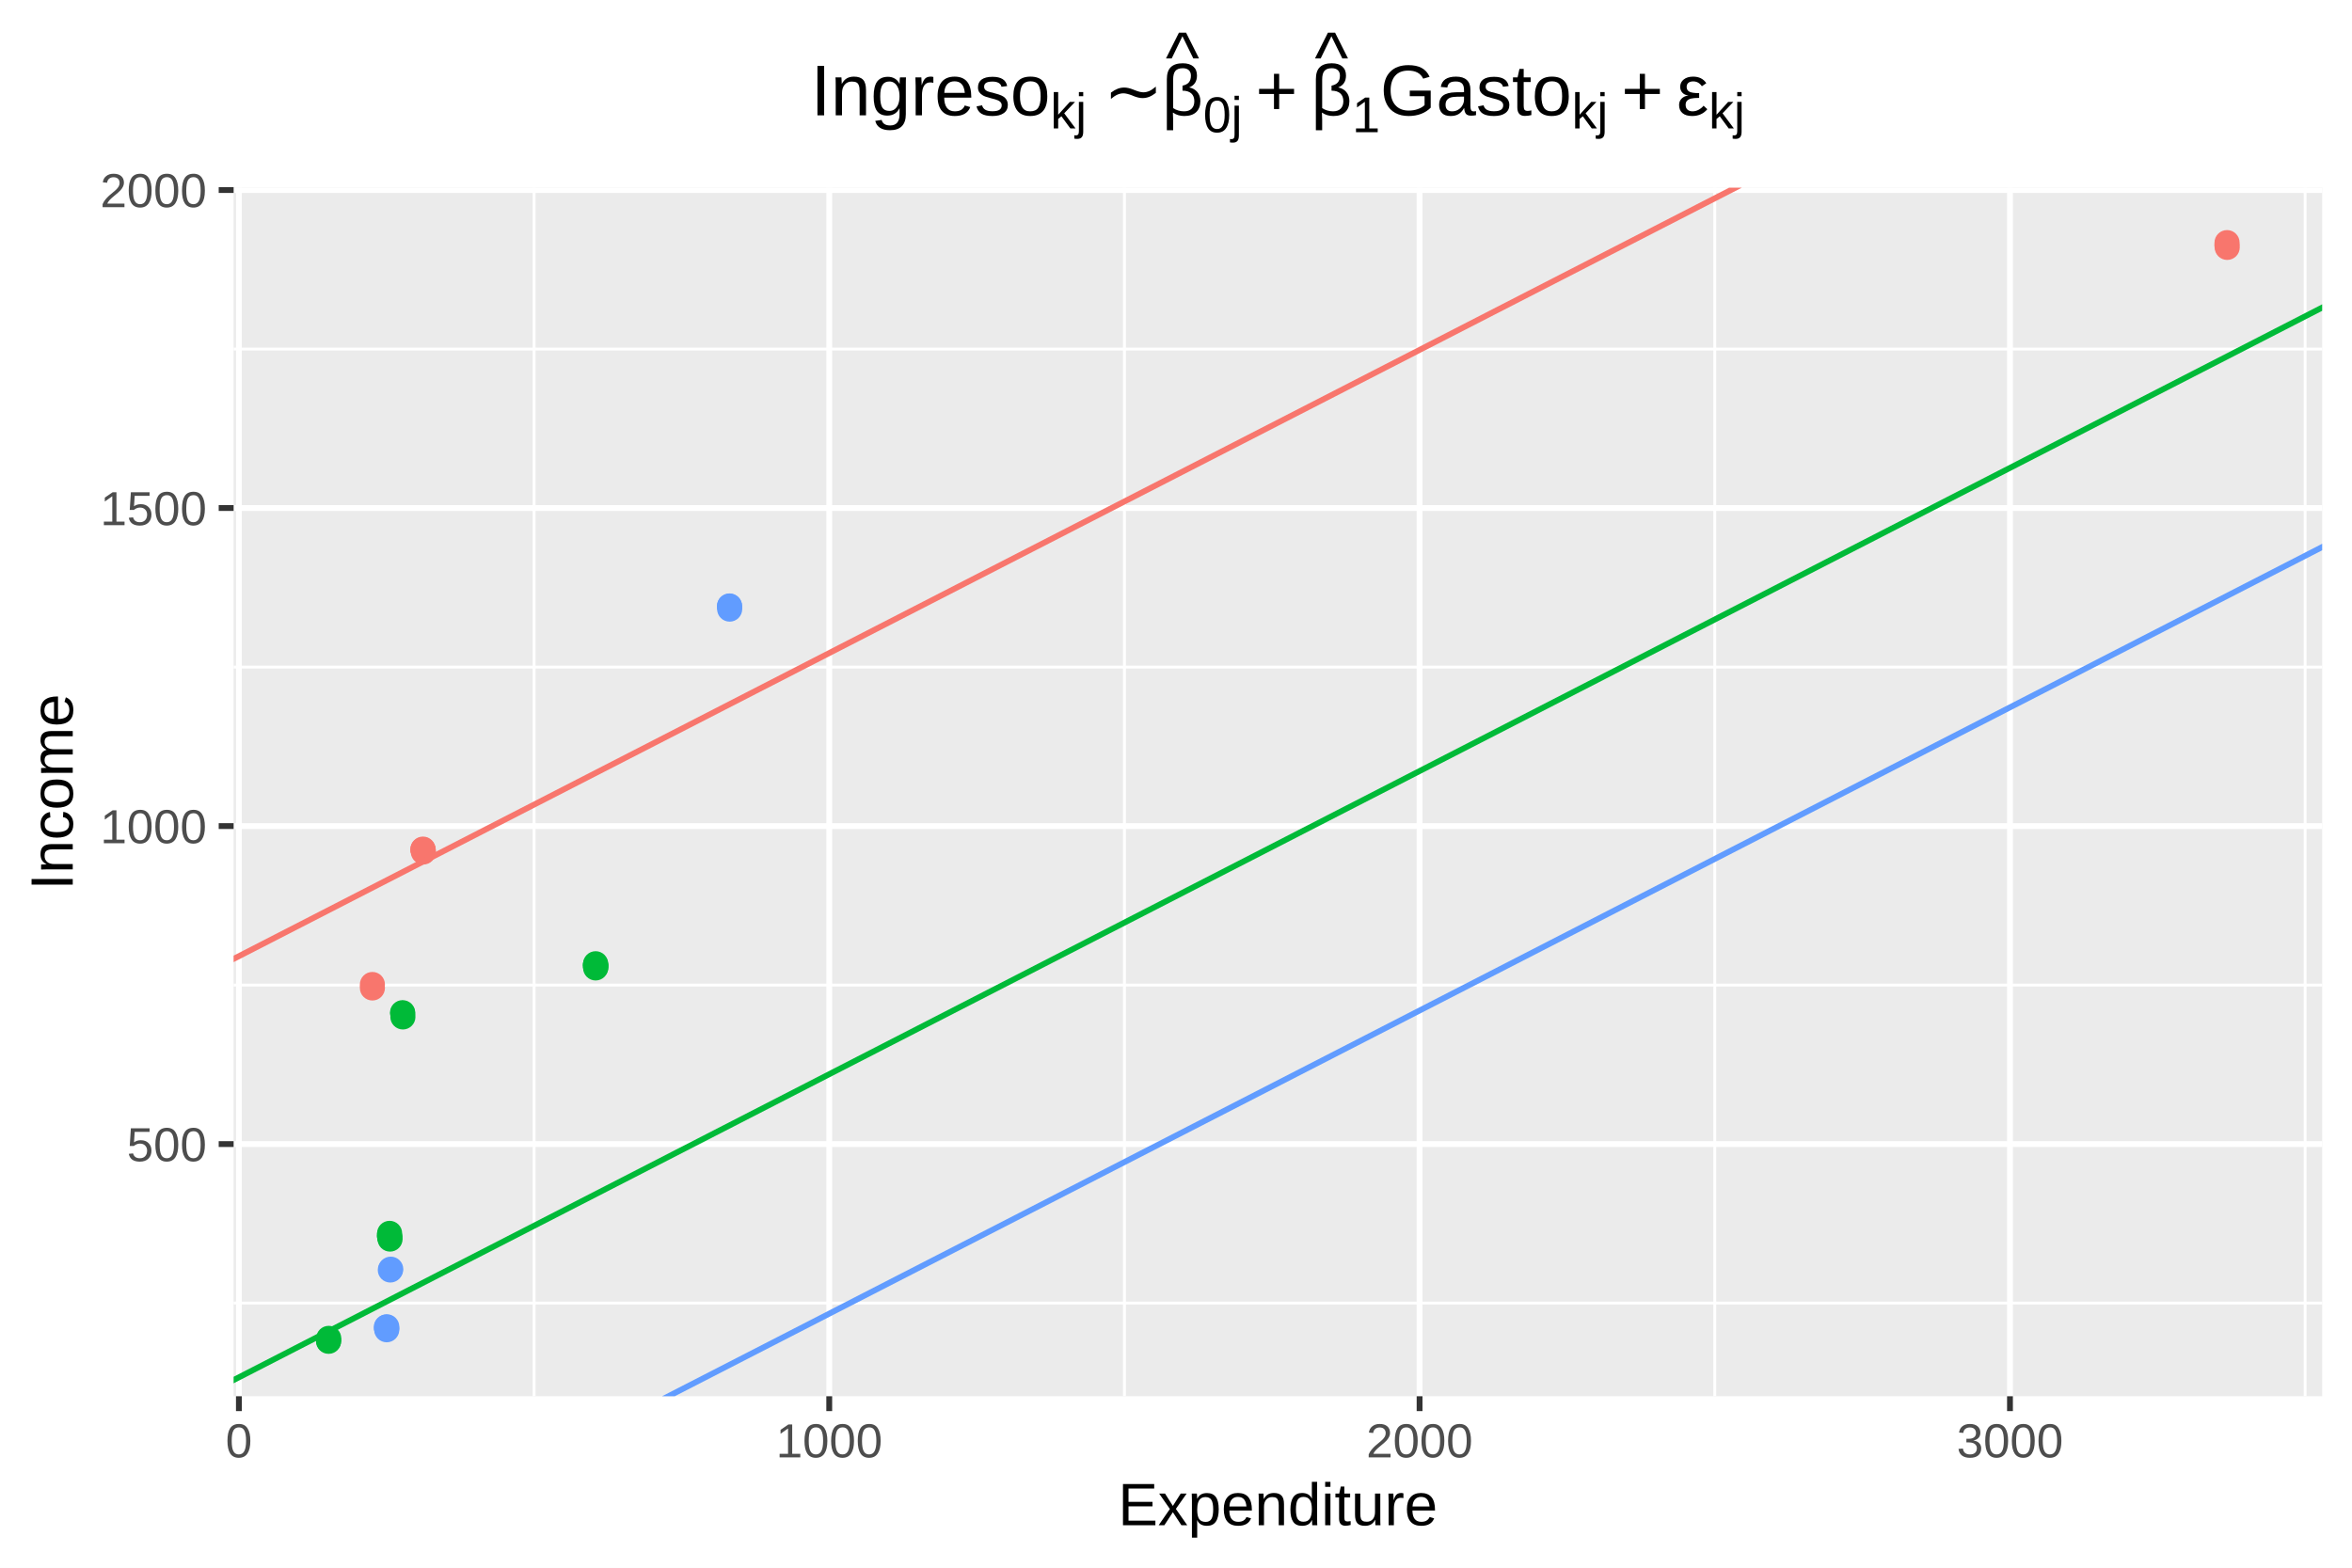
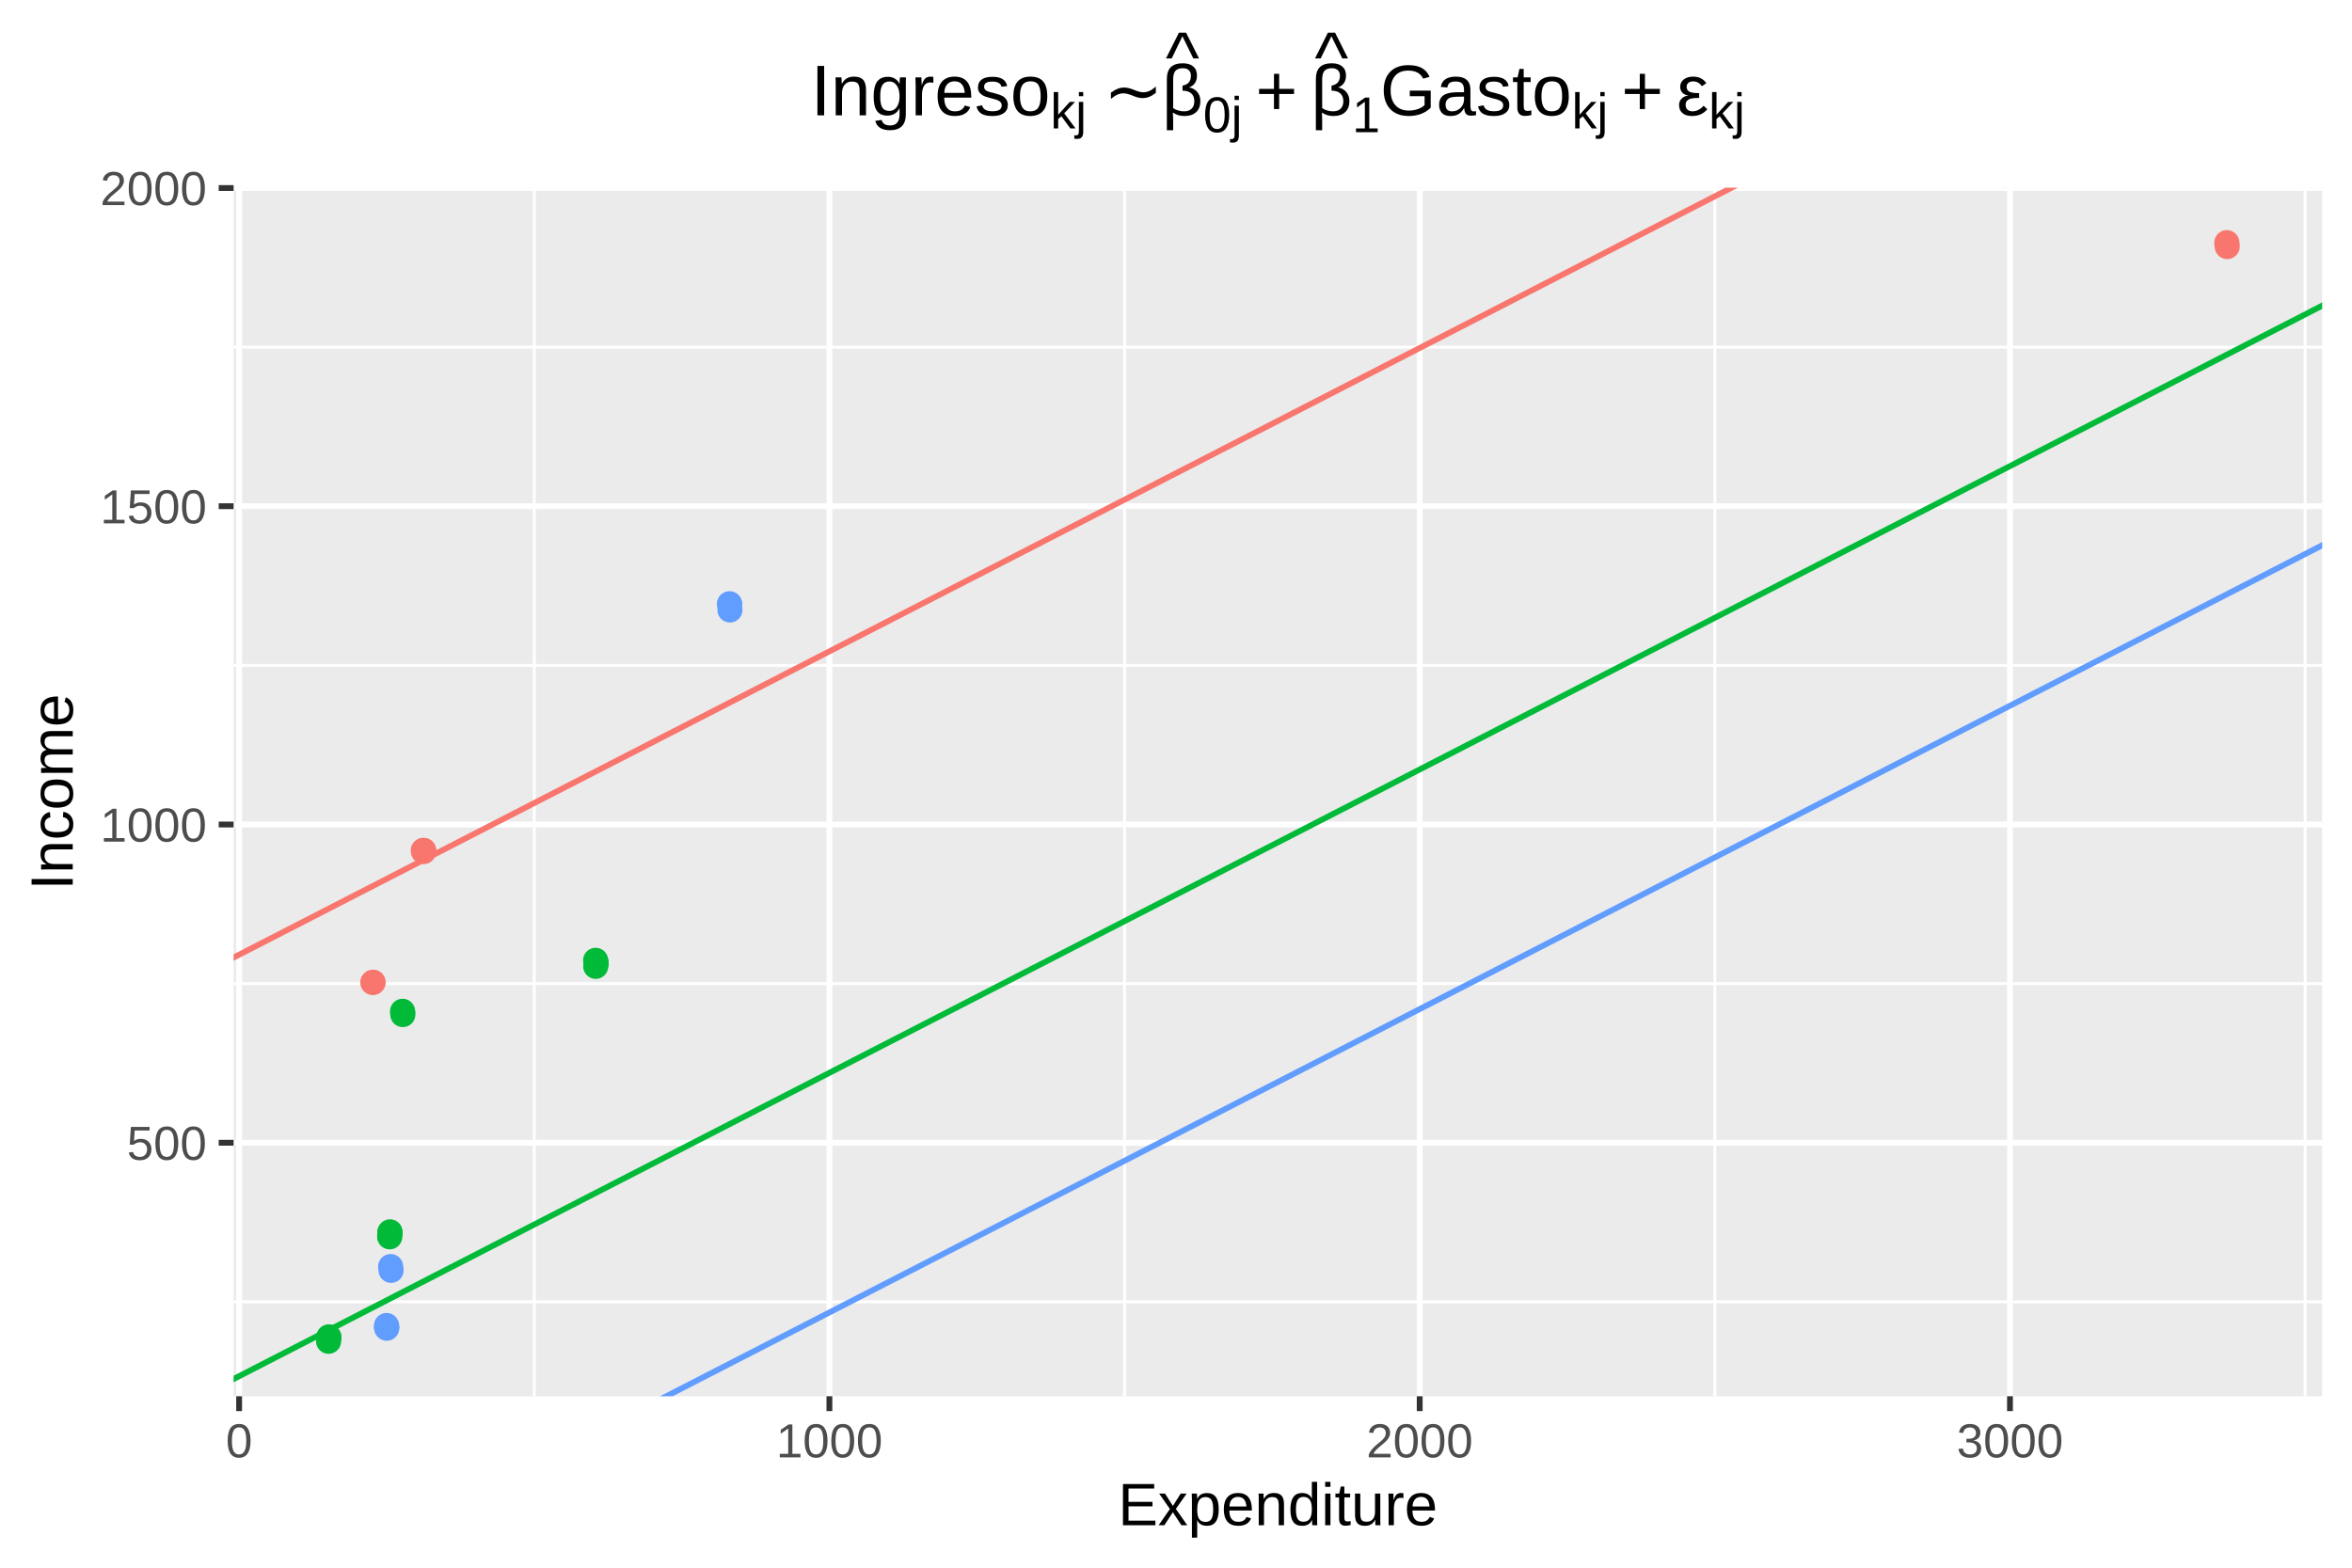
<svg xmlns="http://www.w3.org/2000/svg" width="432.00pt" height="288.00pt" viewBox="0 0 432.00 288.00">
  <g class="svglite">
    <defs>
      <style type="text/css">
    .svglite line, .svglite polyline, .svglite polygon, .svglite path, .svglite rect, .svglite circle {
      fill: none;
      stroke: #000000;
      stroke-linecap: round;
      stroke-linejoin: round;
      stroke-miterlimit: 10.00;
    }
    .svglite text {
      white-space: pre;
    }
    .svglite g.glyphgroup path {
      fill: inherit;
      stroke: none;
    }
  </style>
    </defs>
    <rect width="100%" height="100%" style="stroke: none; fill: #FFFFFF;" />
    <defs>
      <clipPath id="cpMC4wMHw0MzIuMDB8MC4wMHwyODguMDA=">
        <rect x="0.00" y="0.00" width="432.00" height="288.00" />
      </clipPath>
    </defs>
    <g clip-path="url(#cpMC4wMHw0MzIuMDB8MC4wMHwyODguMDA=)">
      <rect x="0" y="0.00" width="432.00" height="288.00" style="stroke-width: 1.07; stroke: #FFFFFF; fill: #FFFFFF;" />
    </g>
    <defs>
      <clipPath id="cpNDIuOTF8NDI2LjUyfDM0LjQ4fDI1Ni41MA==">
        <rect x="42.91" y="34.48" width="383.61" height="222.02" />
      </clipPath>
    </defs>
    <g clip-path="url(#cpNDIuOTF8NDI2LjUyfDM0LjQ4fDI1Ni41MA==)">
      <rect x="42.91" y="34.48" width="383.61" height="222.02" style="stroke-width: 1.07; stroke: none; fill: #EBEBEB;" />
-       <polyline points="42.91,239.39 426.52,239.39 " style="stroke-width: 0.53; stroke: #FFFFFF; stroke-linecap: butt;" />
-       <polyline points="42.91,180.97 426.52,180.97 " style="stroke-width: 0.53; stroke: #FFFFFF; stroke-linecap: butt;" />
-       <polyline points="42.91,122.55 426.52,122.55 " style="stroke-width: 0.53; stroke: #FFFFFF; stroke-linecap: butt;" />
-       <polyline points="42.91,64.12 426.52,64.12 " style="stroke-width: 0.53; stroke: #FFFFFF; stroke-linecap: butt;" />
-       <polyline points="98.10,256.50 98.10,34.48 " style="stroke-width: 0.53; stroke: #FFFFFF; stroke-linecap: butt;" />
-       <polyline points="206.53,256.50 206.53,34.48 " style="stroke-width: 0.53; stroke: #FFFFFF; stroke-linecap: butt;" />
-       <polyline points="314.96,256.50 314.96,34.48 " style="stroke-width: 0.53; stroke: #FFFFFF; stroke-linecap: butt;" />
+       <polyline points="42.91,239.16 426.52,239.16 " style="stroke-width: 0.53; stroke: #FFFFFF; stroke-linecap: butt;" />
+       <polyline points="42.91,180.70 426.52,180.70 " style="stroke-width: 0.53; stroke: #FFFFFF; stroke-linecap: butt;" />
+       <polyline points="42.91,122.24 426.52,122.24 " style="stroke-width: 0.53; stroke: #FFFFFF; stroke-linecap: butt;" />
+       <polyline points="42.91,63.77 426.52,63.77 " style="stroke-width: 0.53; stroke: #FFFFFF; stroke-linecap: butt;" />
+       <polyline points="98.13,256.50 98.13,34.48 " style="stroke-width: 0.53; stroke: #FFFFFF; stroke-linecap: butt;" />
+       <polyline points="206.55,256.50 206.55,34.48 " style="stroke-width: 0.53; stroke: #FFFFFF; stroke-linecap: butt;" />
+       <polyline points="314.97,256.50 314.97,34.48 " style="stroke-width: 0.53; stroke: #FFFFFF; stroke-linecap: butt;" />
      <polyline points="423.39,256.50 423.39,34.48 " style="stroke-width: 0.53; stroke: #FFFFFF; stroke-linecap: butt;" />
-       <polyline points="42.91,210.18 426.52,210.18 " style="stroke-width: 1.07; stroke: #FFFFFF; stroke-linecap: butt;" />
-       <polyline points="42.91,151.76 426.52,151.76 " style="stroke-width: 1.07; stroke: #FFFFFF; stroke-linecap: butt;" />
-       <polyline points="42.91,93.33 426.52,93.33 " style="stroke-width: 1.07; stroke: #FFFFFF; stroke-linecap: butt;" />
-       <polyline points="42.91,34.91 426.52,34.91 " style="stroke-width: 1.07; stroke: #FFFFFF; stroke-linecap: butt;" />
-       <polyline points="43.88,256.50 43.88,34.48 " style="stroke-width: 1.07; stroke: #FFFFFF; stroke-linecap: butt;" />
-       <polyline points="152.31,256.50 152.31,34.48 " style="stroke-width: 1.07; stroke: #FFFFFF; stroke-linecap: butt;" />
-       <polyline points="260.74,256.50 260.74,34.48 " style="stroke-width: 1.07; stroke: #FFFFFF; stroke-linecap: butt;" />
+       <polyline points="42.91,209.93 426.52,209.93 " style="stroke-width: 1.07; stroke: #FFFFFF; stroke-linecap: butt;" />
+       <polyline points="42.91,151.47 426.52,151.47 " style="stroke-width: 1.07; stroke: #FFFFFF; stroke-linecap: butt;" />
+       <polyline points="42.91,93.00 426.52,93.00 " style="stroke-width: 1.07; stroke: #FFFFFF; stroke-linecap: butt;" />
+       <polyline points="42.91,34.54 426.52,34.54 " style="stroke-width: 1.07; stroke: #FFFFFF; stroke-linecap: butt;" />
+       <polyline points="43.92,256.50 43.92,34.48 " style="stroke-width: 1.07; stroke: #FFFFFF; stroke-linecap: butt;" />
+       <polyline points="152.34,256.50 152.34,34.48 " style="stroke-width: 1.07; stroke: #FFFFFF; stroke-linecap: butt;" />
+       <polyline points="260.76,256.50 260.76,34.48 " style="stroke-width: 1.07; stroke: #FFFFFF; stroke-linecap: butt;" />
      <polyline points="369.18,256.50 369.18,34.48 " style="stroke-width: 1.07; stroke: #FFFFFF; stroke-linecap: butt;" />
-       <circle cx="409.02" cy="45.00" r="1.95" style="stroke-width: 0.71; stroke: #F8766D; fill: #F8766D;" />
-       <circle cx="409.05" cy="44.57" r="1.95" style="stroke-width: 0.71; stroke: #F8766D; fill: #F8766D;" />
-       <circle cx="409.08" cy="45.45" r="1.95" style="stroke-width: 0.71; stroke: #F8766D; fill: #F8766D;" />
-       <circle cx="77.69" cy="155.99" r="1.95" style="stroke-width: 0.71; stroke: #F8766D; fill: #F8766D;" />
-       <circle cx="77.76" cy="156.52" r="1.95" style="stroke-width: 0.71; stroke: #F8766D; fill: #F8766D;" />
-       <circle cx="77.67" cy="156.08" r="1.95" style="stroke-width: 0.71; stroke: #F8766D; fill: #F8766D;" />
-       <circle cx="77.75" cy="156.20" r="1.95" style="stroke-width: 0.71; stroke: #F8766D; fill: #F8766D;" />
-       <circle cx="68.40" cy="181.50" r="1.95" style="stroke-width: 0.71; stroke: #F8766D; fill: #F8766D;" />
-       <circle cx="68.40" cy="180.86" r="1.95" style="stroke-width: 0.71; stroke: #F8766D; fill: #F8766D;" />
-       <circle cx="134.01" cy="111.37" r="1.95" style="stroke-width: 0.71; stroke: #619CFF; fill: #619CFF;" />
-       <circle cx="134.02" cy="111.90" r="1.95" style="stroke-width: 0.71; stroke: #619CFF; fill: #619CFF;" />
-       <circle cx="133.99" cy="111.32" r="1.95" style="stroke-width: 0.71; stroke: #619CFF; fill: #619CFF;" />
-       <circle cx="71.69" cy="233.31" r="1.95" style="stroke-width: 0.71; stroke: #619CFF; fill: #619CFF;" />
-       <circle cx="71.77" cy="233.16" r="1.95" style="stroke-width: 0.71; stroke: #619CFF; fill: #619CFF;" />
-       <circle cx="70.95" cy="243.82" r="1.95" style="stroke-width: 0.71; stroke: #619CFF; fill: #619CFF;" />
-       <circle cx="71.03" cy="244.08" r="1.95" style="stroke-width: 0.71; stroke: #619CFF; fill: #619CFF;" />
-       <circle cx="71.03" cy="244.29" r="1.95" style="stroke-width: 0.71; stroke: #619CFF; fill: #619CFF;" />
-       <circle cx="71.04" cy="243.74" r="1.95" style="stroke-width: 0.71; stroke: #619CFF; fill: #619CFF;" />
-       <circle cx="60.38" cy="245.87" r="1.95" style="stroke-width: 0.71; stroke: #00BA38; fill: #00BA38;" />
-       <circle cx="60.36" cy="246.31" r="1.95" style="stroke-width: 0.71; stroke: #00BA38; fill: #00BA38;" />
+       <circle cx="409.01" cy="44.57" r="1.95" style="stroke-width: 0.71; stroke: #F8766D; fill: #F8766D;" />
+       <circle cx="409.08" cy="45.30" r="1.95" style="stroke-width: 0.71; stroke: #F8766D; fill: #F8766D;" />
+       <circle cx="409.02" cy="44.78" r="1.95" style="stroke-width: 0.71; stroke: #F8766D; fill: #F8766D;" />
+       <circle cx="77.82" cy="156.22" r="1.95" style="stroke-width: 0.71; stroke: #F8766D; fill: #F8766D;" />
+       <circle cx="77.76" cy="156.27" r="1.95" style="stroke-width: 0.71; stroke: #F8766D; fill: #F8766D;" />
+       <circle cx="77.80" cy="156.45" r="1.95" style="stroke-width: 0.71; stroke: #F8766D; fill: #F8766D;" />
+       <circle cx="77.77" cy="156.23" r="1.95" style="stroke-width: 0.71; stroke: #F8766D; fill: #F8766D;" />
+       <circle cx="68.53" cy="180.44" r="1.95" style="stroke-width: 0.71; stroke: #F8766D; fill: #F8766D;" />
+       <circle cx="68.48" cy="180.50" r="1.95" style="stroke-width: 0.71; stroke: #F8766D; fill: #F8766D;" />
+       <circle cx="134.07" cy="112.06" r="1.95" style="stroke-width: 0.71; stroke: #619CFF; fill: #619CFF;" />
+       <circle cx="134.01" cy="110.97" r="1.95" style="stroke-width: 0.71; stroke: #619CFF; fill: #619CFF;" />
+       <circle cx="134.00" cy="110.92" r="1.95" style="stroke-width: 0.71; stroke: #619CFF; fill: #619CFF;" />
+       <circle cx="71.75" cy="232.68" r="1.95" style="stroke-width: 0.71; stroke: #619CFF; fill: #619CFF;" />
+       <circle cx="71.83" cy="233.38" r="1.95" style="stroke-width: 0.71; stroke: #619CFF; fill: #619CFF;" />
+       <circle cx="70.99" cy="243.81" r="1.95" style="stroke-width: 0.71; stroke: #619CFF; fill: #619CFF;" />
+       <circle cx="71.00" cy="243.50" r="1.95" style="stroke-width: 0.71; stroke: #619CFF; fill: #619CFF;" />
+       <circle cx="71.04" cy="243.77" r="1.95" style="stroke-width: 0.71; stroke: #619CFF; fill: #619CFF;" />
+       <circle cx="71.03" cy="244.01" r="1.95" style="stroke-width: 0.71; stroke: #619CFF; fill: #619CFF;" />
      <circle cx="60.35" cy="246.41" r="1.95" style="stroke-width: 0.71; stroke: #00BA38; fill: #00BA38;" />
-       <circle cx="71.64" cy="227.63" r="1.95" style="stroke-width: 0.71; stroke: #00BA38; fill: #00BA38;" />
-       <circle cx="71.52" cy="226.95" r="1.95" style="stroke-width: 0.71; stroke: #00BA38; fill: #00BA38;" />
-       <circle cx="71.58" cy="227.24" r="1.95" style="stroke-width: 0.71; stroke: #00BA38; fill: #00BA38;" />
-       <circle cx="71.56" cy="227.11" r="1.95" style="stroke-width: 0.71; stroke: #00BA38; fill: #00BA38;" />
-       <circle cx="71.56" cy="226.58" r="1.95" style="stroke-width: 0.71; stroke: #00BA38; fill: #00BA38;" />
-       <circle cx="109.37" cy="177.32" r="1.95" style="stroke-width: 0.71; stroke: #00BA38; fill: #00BA38;" />
-       <circle cx="109.40" cy="177.05" r="1.95" style="stroke-width: 0.71; stroke: #00BA38; fill: #00BA38;" />
-       <circle cx="109.35" cy="177.37" r="1.95" style="stroke-width: 0.71; stroke: #00BA38; fill: #00BA38;" />
-       <circle cx="109.46" cy="177.64" r="1.95" style="stroke-width: 0.71; stroke: #00BA38; fill: #00BA38;" />
-       <circle cx="109.40" cy="177.82" r="1.95" style="stroke-width: 0.71; stroke: #00BA38; fill: #00BA38;" />
-       <circle cx="109.43" cy="177.27" r="1.95" style="stroke-width: 0.71; stroke: #00BA38; fill: #00BA38;" />
-       <circle cx="73.97" cy="186.14" r="1.95" style="stroke-width: 0.71; stroke: #00BA38; fill: #00BA38;" />
-       <circle cx="73.94" cy="186.04" r="1.95" style="stroke-width: 0.71; stroke: #00BA38; fill: #00BA38;" />
-       <circle cx="74.00" cy="186.82" r="1.95" style="stroke-width: 0.71; stroke: #00BA38; fill: #00BA38;" />
-       <line x1="-340.70" y1="373.18" x2="751.04" y2="-187.54" style="stroke-width: 1.07; stroke: #F8766D; stroke-linecap: butt;" />
-       <line x1="-340.70" y1="450.55" x2="810.13" y2="-140.52" style="stroke-width: 1.07; stroke: #00BA38; stroke-linecap: butt;" />
-       <line x1="-309.52" y1="478.53" x2="810.13" y2="-96.53" style="stroke-width: 1.07; stroke: #619CFF; stroke-linecap: butt;" />
+       <circle cx="60.41" cy="245.59" r="1.95" style="stroke-width: 0.71; stroke: #00BA38; fill: #00BA38;" />
+       <circle cx="60.40" cy="245.71" r="1.95" style="stroke-width: 0.71; stroke: #00BA38; fill: #00BA38;" />
+       <circle cx="71.59" cy="226.56" r="1.95" style="stroke-width: 0.71; stroke: #00BA38; fill: #00BA38;" />
+       <circle cx="71.63" cy="226.30" r="1.95" style="stroke-width: 0.71; stroke: #00BA38; fill: #00BA38;" />
+       <circle cx="71.58" cy="227.22" r="1.95" style="stroke-width: 0.71; stroke: #00BA38; fill: #00BA38;" />
+       <circle cx="71.62" cy="226.47" r="1.95" style="stroke-width: 0.71; stroke: #00BA38; fill: #00BA38;" />
+       <circle cx="71.57" cy="227.10" r="1.95" style="stroke-width: 0.71; stroke: #00BA38; fill: #00BA38;" />
+       <circle cx="109.40" cy="176.42" r="1.95" style="stroke-width: 0.71; stroke: #00BA38; fill: #00BA38;" />
+       <circle cx="109.42" cy="177.53" r="1.95" style="stroke-width: 0.71; stroke: #00BA38; fill: #00BA38;" />
+       <circle cx="109.48" cy="176.92" r="1.95" style="stroke-width: 0.71; stroke: #00BA38; fill: #00BA38;" />
+       <circle cx="109.44" cy="176.75" r="1.95" style="stroke-width: 0.71; stroke: #00BA38; fill: #00BA38;" />
+       <circle cx="109.43" cy="177.08" r="1.95" style="stroke-width: 0.71; stroke: #00BA38; fill: #00BA38;" />
+       <circle cx="109.46" cy="176.95" r="1.95" style="stroke-width: 0.71; stroke: #00BA38; fill: #00BA38;" />
+       <circle cx="73.97" cy="186.04" r="1.95" style="stroke-width: 0.71; stroke: #00BA38; fill: #00BA38;" />
+       <circle cx="73.99" cy="186.39" r="1.95" style="stroke-width: 0.71; stroke: #00BA38; fill: #00BA38;" />
+       <circle cx="73.94" cy="185.78" r="1.95" style="stroke-width: 0.71; stroke: #00BA38; fill: #00BA38;" />
+       <line x1="-340.70" y1="373.09" x2="749.99" y2="-187.54" style="stroke-width: 1.07; stroke: #F8766D; stroke-linecap: butt;" />
+       <line x1="-340.70" y1="450.52" x2="810.13" y2="-141.03" style="stroke-width: 1.07; stroke: #00BA38; stroke-linecap: butt;" />
+       <line x1="-309.55" y1="478.53" x2="810.13" y2="-97.01" style="stroke-width: 1.07; stroke: #619CFF; stroke-linecap: butt;" />
    </g>
    <g clip-path="url(#cpMC4wMHw0MzIuMDB8MC4wMHwyODguMDA=)">
-       <text x="37.98" y="213.33" text-anchor="end" style="font-size: 8.80px;fill: #4D4D4D; font-family: &quot;Arial&quot;;" textLength="14.67px" lengthAdjust="spacingAndGlyphs">500</text>
-       <text x="37.98" y="154.91" text-anchor="end" style="font-size: 8.80px;fill: #4D4D4D; font-family: &quot;Arial&quot;;" textLength="19.56px" lengthAdjust="spacingAndGlyphs">1000</text>
-       <text x="37.98" y="96.48" text-anchor="end" style="font-size: 8.80px;fill: #4D4D4D; font-family: &quot;Arial&quot;;" textLength="19.56px" lengthAdjust="spacingAndGlyphs">1500</text>
-       <text x="37.98" y="38.06" text-anchor="end" style="font-size: 8.80px;fill: #4D4D4D; font-family: &quot;Arial&quot;;" textLength="19.56px" lengthAdjust="spacingAndGlyphs">2000</text>
-       <polyline points="40.17,210.18 42.91,210.18 " style="stroke-width: 1.07; stroke: #333333; stroke-linecap: butt;" />
-       <polyline points="40.17,151.76 42.91,151.76 " style="stroke-width: 1.07; stroke: #333333; stroke-linecap: butt;" />
-       <polyline points="40.17,93.33 42.91,93.33 " style="stroke-width: 1.07; stroke: #333333; stroke-linecap: butt;" />
-       <polyline points="40.17,34.91 42.91,34.91 " style="stroke-width: 1.07; stroke: #333333; stroke-linecap: butt;" />
-       <polyline points="43.88,259.24 43.88,256.50 " style="stroke-width: 1.07; stroke: #333333; stroke-linecap: butt;" />
-       <polyline points="152.31,259.24 152.31,256.50 " style="stroke-width: 1.07; stroke: #333333; stroke-linecap: butt;" />
-       <polyline points="260.74,259.24 260.74,256.50 " style="stroke-width: 1.07; stroke: #333333; stroke-linecap: butt;" />
+       <text x="37.98" y="213.08" text-anchor="end" style="font-size: 8.80px;fill: #4D4D4D; font-family: &quot;Arial&quot;;" textLength="14.67px" lengthAdjust="spacingAndGlyphs">500</text>
+       <text x="37.98" y="154.62" text-anchor="end" style="font-size: 8.80px;fill: #4D4D4D; font-family: &quot;Arial&quot;;" textLength="19.56px" lengthAdjust="spacingAndGlyphs">1000</text>
+       <text x="37.98" y="96.15" text-anchor="end" style="font-size: 8.80px;fill: #4D4D4D; font-family: &quot;Arial&quot;;" textLength="19.56px" lengthAdjust="spacingAndGlyphs">1500</text>
+       <text x="37.98" y="37.69" text-anchor="end" style="font-size: 8.80px;fill: #4D4D4D; font-family: &quot;Arial&quot;;" textLength="19.56px" lengthAdjust="spacingAndGlyphs">2000</text>
+       <polyline points="40.17,209.93 42.91,209.93 " style="stroke-width: 1.07; stroke: #333333; stroke-linecap: butt;" />
+       <polyline points="40.17,151.47 42.91,151.47 " style="stroke-width: 1.07; stroke: #333333; stroke-linecap: butt;" />
+       <polyline points="40.17,93.00 42.91,93.00 " style="stroke-width: 1.07; stroke: #333333; stroke-linecap: butt;" />
+       <polyline points="40.17,34.54 42.91,34.54 " style="stroke-width: 1.07; stroke: #333333; stroke-linecap: butt;" />
+       <polyline points="43.92,259.24 43.92,256.50 " style="stroke-width: 1.07; stroke: #333333; stroke-linecap: butt;" />
+       <polyline points="152.34,259.24 152.34,256.50 " style="stroke-width: 1.07; stroke: #333333; stroke-linecap: butt;" />
+       <polyline points="260.76,259.24 260.76,256.50 " style="stroke-width: 1.07; stroke: #333333; stroke-linecap: butt;" />
      <polyline points="369.18,259.24 369.18,256.50 " style="stroke-width: 1.07; stroke: #333333; stroke-linecap: butt;" />
-       <text x="43.88" y="267.74" text-anchor="middle" style="font-size: 8.80px;fill: #4D4D4D; font-family: &quot;Arial&quot;;" textLength="4.89px" lengthAdjust="spacingAndGlyphs">0</text>
-       <text x="152.31" y="267.74" text-anchor="middle" style="font-size: 8.80px;fill: #4D4D4D; font-family: &quot;Arial&quot;;" textLength="19.56px" lengthAdjust="spacingAndGlyphs">1000</text>
-       <text x="260.74" y="267.74" text-anchor="middle" style="font-size: 8.80px;fill: #4D4D4D; font-family: &quot;Arial&quot;;" textLength="19.56px" lengthAdjust="spacingAndGlyphs">2000</text>
+       <text x="43.92" y="267.74" text-anchor="middle" style="font-size: 8.80px;fill: #4D4D4D; font-family: &quot;Arial&quot;;" textLength="4.89px" lengthAdjust="spacingAndGlyphs">0</text>
+       <text x="152.34" y="267.74" text-anchor="middle" style="font-size: 8.80px;fill: #4D4D4D; font-family: &quot;Arial&quot;;" textLength="19.56px" lengthAdjust="spacingAndGlyphs">1000</text>
+       <text x="260.76" y="267.74" text-anchor="middle" style="font-size: 8.80px;fill: #4D4D4D; font-family: &quot;Arial&quot;;" textLength="19.56px" lengthAdjust="spacingAndGlyphs">2000</text>
      <text x="369.18" y="267.74" text-anchor="middle" style="font-size: 8.80px;fill: #4D4D4D; font-family: &quot;Arial&quot;;" textLength="19.56px" lengthAdjust="spacingAndGlyphs">3000</text>
      <text x="234.71" y="280.20" text-anchor="middle" style="font-size: 11.00px; font-family: &quot;Arial&quot;;" textLength="58.75px" lengthAdjust="spacingAndGlyphs">Expenditure</text>
      <text transform="translate(13.36,145.49) rotate(-90)" text-anchor="middle" style="font-size: 11.00px; font-family: &quot;Arial&quot;;" textLength="36.09px" lengthAdjust="spacingAndGlyphs">Income</text>
      <text x="148.92" y="21.19" style="font-size: 13.20px; font-family: &quot;Arial&quot;;" textLength="3.66px" lengthAdjust="spacingAndGlyphs">I</text>
      <text x="152.58" y="21.19" style="font-size: 13.20px; font-family: &quot;Arial&quot;;" textLength="7.33px" lengthAdjust="spacingAndGlyphs">n</text>
      <text x="159.92" y="21.19" style="font-size: 13.20px; font-family: &quot;Arial&quot;;" textLength="7.33px" lengthAdjust="spacingAndGlyphs">g</text>
      <text x="167.26" y="21.19" style="font-size: 13.20px; font-family: &quot;Arial&quot;;" textLength="4.39px" lengthAdjust="spacingAndGlyphs">r</text>
      <text x="171.65" y="21.19" style="font-size: 13.20px; font-family: &quot;Arial&quot;;" textLength="7.33px" lengthAdjust="spacingAndGlyphs">e</text>
      <text x="178.99" y="21.19" style="font-size: 13.20px; font-family: &quot;Arial&quot;;" textLength="6.59px" lengthAdjust="spacingAndGlyphs">s</text>
      <text x="185.58" y="21.19" style="font-size: 13.20px; font-family: &quot;Arial&quot;;" textLength="7.33px" lengthAdjust="spacingAndGlyphs">o</text>
      <text x="192.92" y="23.59" style="font-size: 9.24px; font-family: &quot;Arial&quot;;" textLength="4.62px" lengthAdjust="spacingAndGlyphs">k</text>
      <text x="197.54" y="23.59" style="font-size: 9.24px; font-family: &quot;Arial&quot;;" textLength="2.05px" lengthAdjust="spacingAndGlyphs">j</text>
      <text x="202.64" y="21.19" style="font-size: 13.20px; font-family: &quot;Arial&quot;;" textLength="6.50px" lengthAdjust="spacingAndGlyphs">∼</text>
      <text x="213.40" y="21.19" style="font-size: 13.20px; font-family: &quot;Arial&quot;;" textLength="7.58px" lengthAdjust="spacingAndGlyphs">β</text>
      <text x="214.10" y="15.08" style="font-size: 13.20px; font-family: &quot;Arial&quot;;" textLength="6.19px" lengthAdjust="spacingAndGlyphs">^</text>
      <text x="220.99" y="24.28" style="font-size: 9.24px; font-family: &quot;Arial&quot;;" textLength="5.14px" lengthAdjust="spacingAndGlyphs">0</text>
      <text x="226.13" y="24.28" style="font-size: 9.24px; font-family: &quot;Arial&quot;;" textLength="2.05px" lengthAdjust="spacingAndGlyphs">j</text>
      <text x="230.62" y="21.19" style="font-size: 13.20px; font-family: &quot;Arial&quot;;" textLength="7.70px" lengthAdjust="spacingAndGlyphs">+</text>
      <text x="240.77" y="21.19" style="font-size: 13.20px; font-family: &quot;Arial&quot;;" textLength="7.58px" lengthAdjust="spacingAndGlyphs">β</text>
      <text x="241.47" y="15.08" style="font-size: 13.20px; font-family: &quot;Arial&quot;;" textLength="6.19px" lengthAdjust="spacingAndGlyphs">^</text>
      <text x="248.36" y="24.28" style="font-size: 9.24px; font-family: &quot;Arial&quot;;" textLength="5.14px" lengthAdjust="spacingAndGlyphs">1</text>
      <text x="253.50" y="21.19" style="font-size: 13.20px; font-family: &quot;Arial&quot;;" textLength="10.25px" lengthAdjust="spacingAndGlyphs">G</text>
      <text x="263.76" y="21.19" style="font-size: 13.20px; font-family: &quot;Arial&quot;;" textLength="7.33px" lengthAdjust="spacingAndGlyphs">a</text>
      <text x="271.10" y="21.19" style="font-size: 13.20px; font-family: &quot;Arial&quot;;" textLength="6.59px" lengthAdjust="spacingAndGlyphs">s</text>
      <text x="277.69" y="21.19" style="font-size: 13.20px; font-family: &quot;Arial&quot;;" textLength="3.66px" lengthAdjust="spacingAndGlyphs">t</text>
      <text x="281.36" y="21.19" style="font-size: 13.20px; font-family: &quot;Arial&quot;;" textLength="7.33px" lengthAdjust="spacingAndGlyphs">o</text>
      <text x="288.69" y="23.59" style="font-size: 9.24px; font-family: &quot;Arial&quot;;" textLength="4.62px" lengthAdjust="spacingAndGlyphs">k</text>
      <text x="293.31" y="23.59" style="font-size: 9.24px; font-family: &quot;Arial&quot;;" textLength="2.05px" lengthAdjust="spacingAndGlyphs">j</text>
      <text x="297.81" y="21.19" style="font-size: 13.20px; font-family: &quot;Arial&quot;;" textLength="7.70px" lengthAdjust="spacingAndGlyphs">+</text>
      <text x="307.95" y="21.19" style="font-size: 13.20px; font-family: &quot;Arial&quot;;" textLength="5.88px" lengthAdjust="spacingAndGlyphs">ε</text>
      <text x="313.84" y="23.59" style="font-size: 9.24px; font-family: &quot;Arial&quot;;" textLength="4.62px" lengthAdjust="spacingAndGlyphs">k</text>
      <text x="318.46" y="23.59" style="font-size: 9.24px; font-family: &quot;Arial&quot;;" textLength="2.05px" lengthAdjust="spacingAndGlyphs">j</text>
    </g>
  </g>
</svg>
